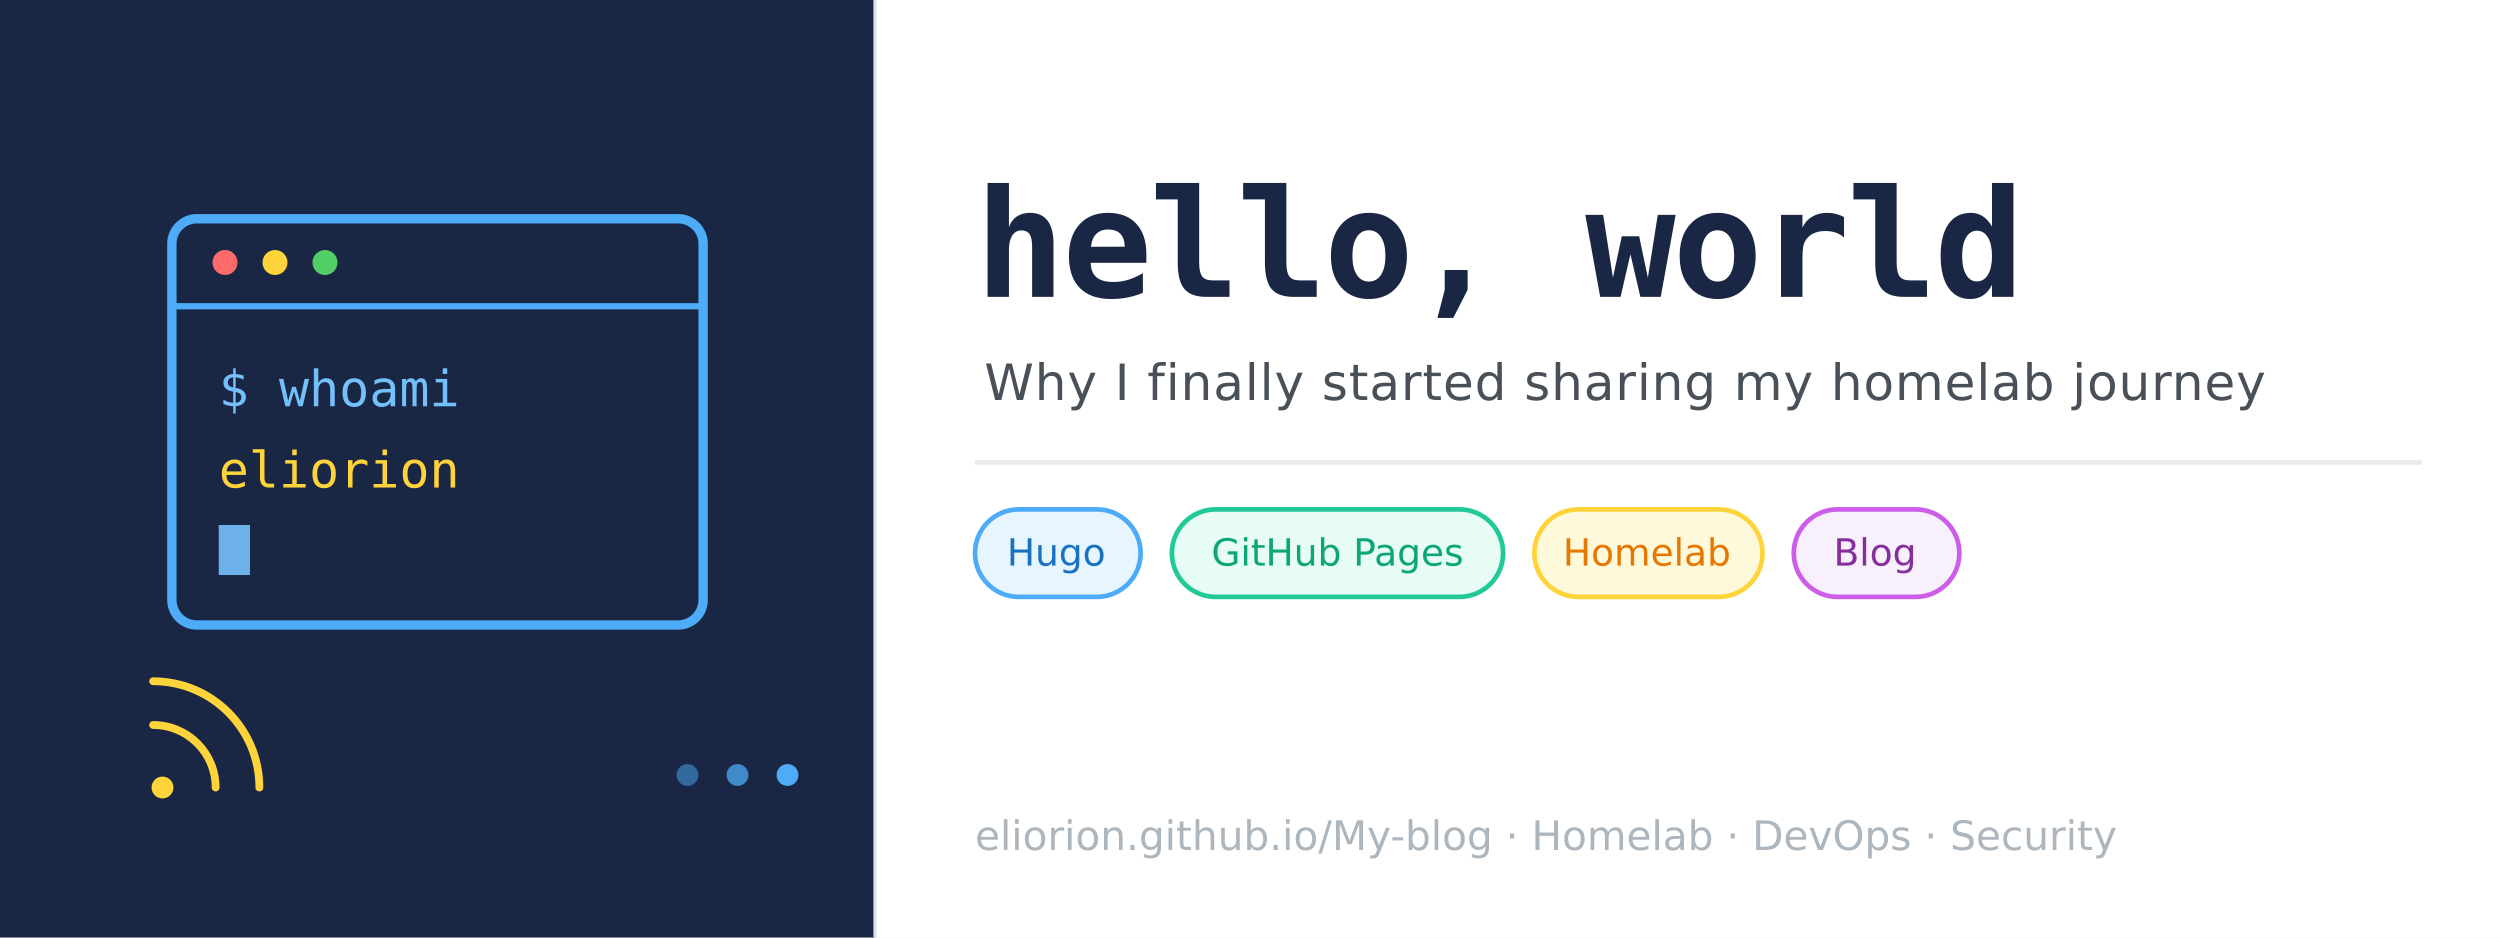
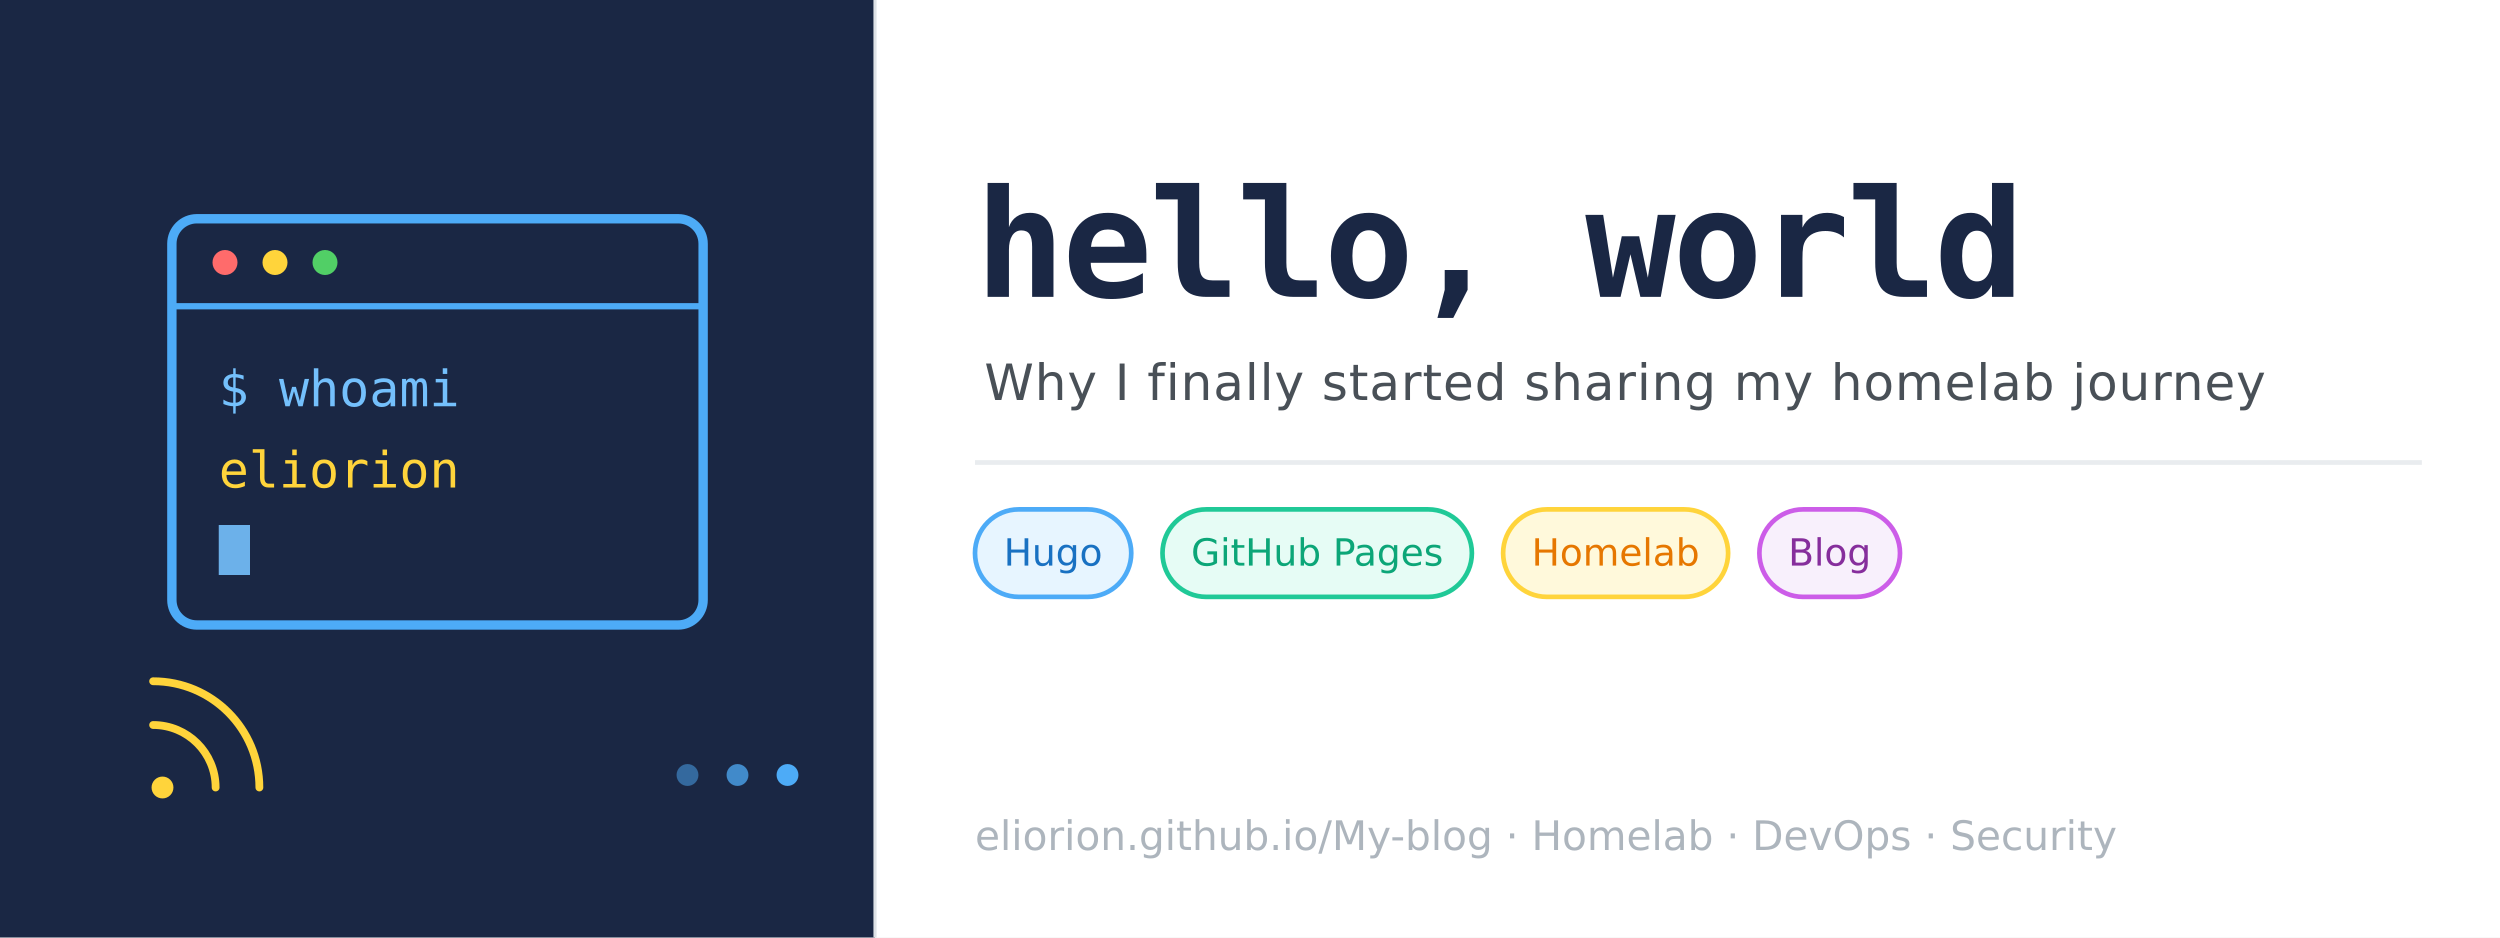
<svg xmlns="http://www.w3.org/2000/svg" viewBox="0 0 800 300" width="800" height="300">
  <rect width="800" height="300" fill="#ffffff" />
  <rect x="0" y="0" width="280" height="300" fill="#1a2744" />
  <rect x="55" y="70" width="170" height="130" rx="8" fill="none" stroke="#4dabf7" stroke-width="3" />
  <line x1="55" y1="98" x2="225" y2="98" stroke="#4dabf7" stroke-width="2" />
  <circle cx="72" cy="84" r="4" fill="#ff6b6b" />
  <circle cx="88" cy="84" r="4" fill="#ffd43b" />
  <circle cx="104" cy="84" r="4" fill="#51cf66" />
  <text x="70" y="130" font-family="'DejaVu Sans Mono', monospace" font-size="16" fill="#74c0fc">$ whoami</text>
  <text x="70" y="156" font-family="'DejaVu Sans Mono', monospace" font-size="16" fill="#ffd43b">eliorion</text>
  <rect x="70" y="168" width="10" height="16" fill="#74c0fc" opacity="0.9" />
  <circle cx="52" cy="252" r="3.5" fill="#ffd43b" />
  <path d="M 49,232 A 20,20 0 0 1 69,252" fill="none" stroke="#ffd43b" stroke-width="2.5" stroke-linecap="round" />
  <path d="M 49,218 A 34,34 0 0 1 83,252" fill="none" stroke="#ffd43b" stroke-width="2.5" stroke-linecap="round" />
  <circle cx="220" cy="248" r="3.5" fill="#4dabf7" opacity="0.5" />
  <circle cx="236" cy="248" r="3.5" fill="#4dabf7" opacity="0.75" />
  <circle cx="252" cy="248" r="3.5" fill="#4dabf7" opacity="1" />
  <line x1="280" y1="0" x2="280" y2="300" stroke="#dee2e6" stroke-width="1" />
  <text x="312" y="95" font-family="'DejaVu Sans Mono', 'Courier New', monospace" font-size="48" font-weight="bold" fill="#1a2744" letter-spacing="-1">hello, world</text>
  <text x="315" y="128" font-family="'DejaVu Sans', Arial, sans-serif" font-size="16" fill="#495057" letter-spacing="0.3">Why I finally started sharing my homelab journey</text>
  <line x1="312" y1="148" x2="775" y2="148" stroke="#e9ecef" stroke-width="1.5" />
-   <rect x="312" y="163" width="53" height="28" fill="#e7f5ff" rx="14" stroke="#4dabf7" stroke-width="1.5" />
-   <text x="338" y="181" font-family="'DejaVu Sans', sans-serif" font-size="12" fill="#1971c2" text-anchor="middle">Hugo</text>
-   <rect x="375" y="163" width="106" height="28" fill="#e6fcf5" rx="14" stroke="#20c997" stroke-width="1.5" />
-   <text x="428" y="181" font-family="'DejaVu Sans', sans-serif" font-size="12" fill="#0ca678" text-anchor="middle">GitHub Pages</text>
-   <rect x="491" y="163" width="73" height="28" fill="#fff9db" rx="14" stroke="#ffd43b" stroke-width="1.5" />
-   <text x="527" y="181" font-family="'DejaVu Sans', sans-serif" font-size="12" fill="#e67700" text-anchor="middle">Homelab</text>
-   <rect x="574" y="163" width="53" height="28" fill="#f8f0fc" rx="14" stroke="#cc5de8" stroke-width="1.5" />
-   <text x="600" y="181" font-family="'DejaVu Sans', sans-serif" font-size="12" fill="#862e9c" text-anchor="middle">Blog</text>
+   <rect x="312" y="163" width="50" height="28" fill="#e7f5ff" rx="14" stroke="#4dabf7" stroke-width="1.5" />
+   <text x="337" y="181" font-family="'DejaVu Sans', sans-serif" font-size="12" fill="#1971c2" text-anchor="middle">Hugo</text>
+   <rect x="372" y="163" width="99" height="28" fill="#e6fcf5" rx="14" stroke="#20c997" stroke-width="1.5" />
+   <text x="421.5" y="181" font-family="'DejaVu Sans', sans-serif" font-size="12" fill="#0ca678" text-anchor="middle">GitHub Pages</text>
+   <rect x="481" y="163" width="72" height="28" fill="#fff9db" rx="14" stroke="#ffd43b" stroke-width="1.5" />
+   <text x="517" y="181" font-family="'DejaVu Sans', sans-serif" font-size="12" fill="#e67700" text-anchor="middle">Homelab</text>
+   <rect x="563" y="163" width="45" height="28" fill="#f8f0fc" rx="14" stroke="#cc5de8" stroke-width="1.5" />
+   <text x="585.5" y="181" font-family="'DejaVu Sans', sans-serif" font-size="12" fill="#862e9c" text-anchor="middle">Blog</text>
  <text x="312" y="272" font-family="'DejaVu Sans', Arial, sans-serif" font-size="13" fill="#adb5bd">eliorion.github.io/My-blog · Homelab · DevOps · Security</text>
</svg>
